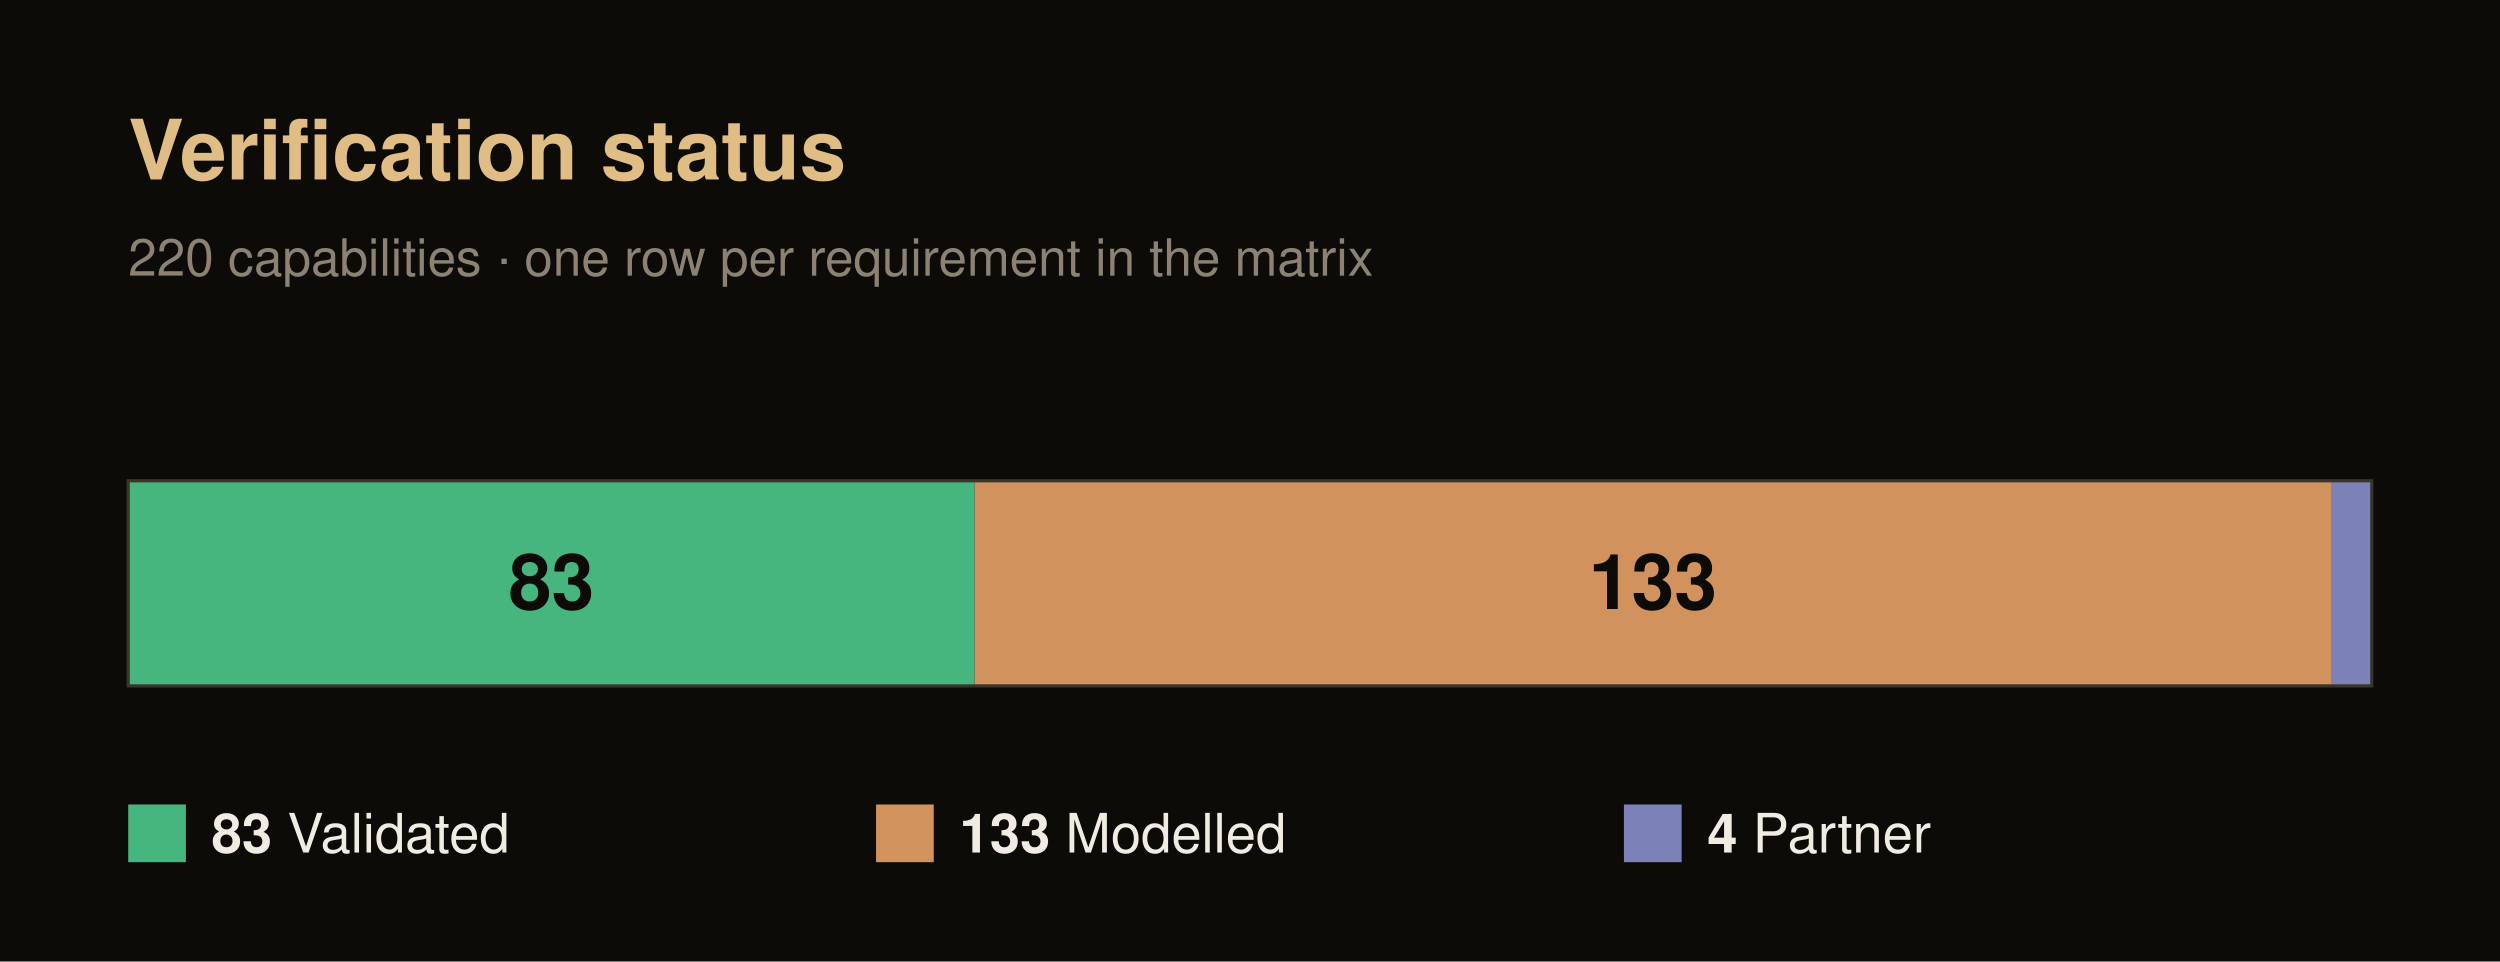
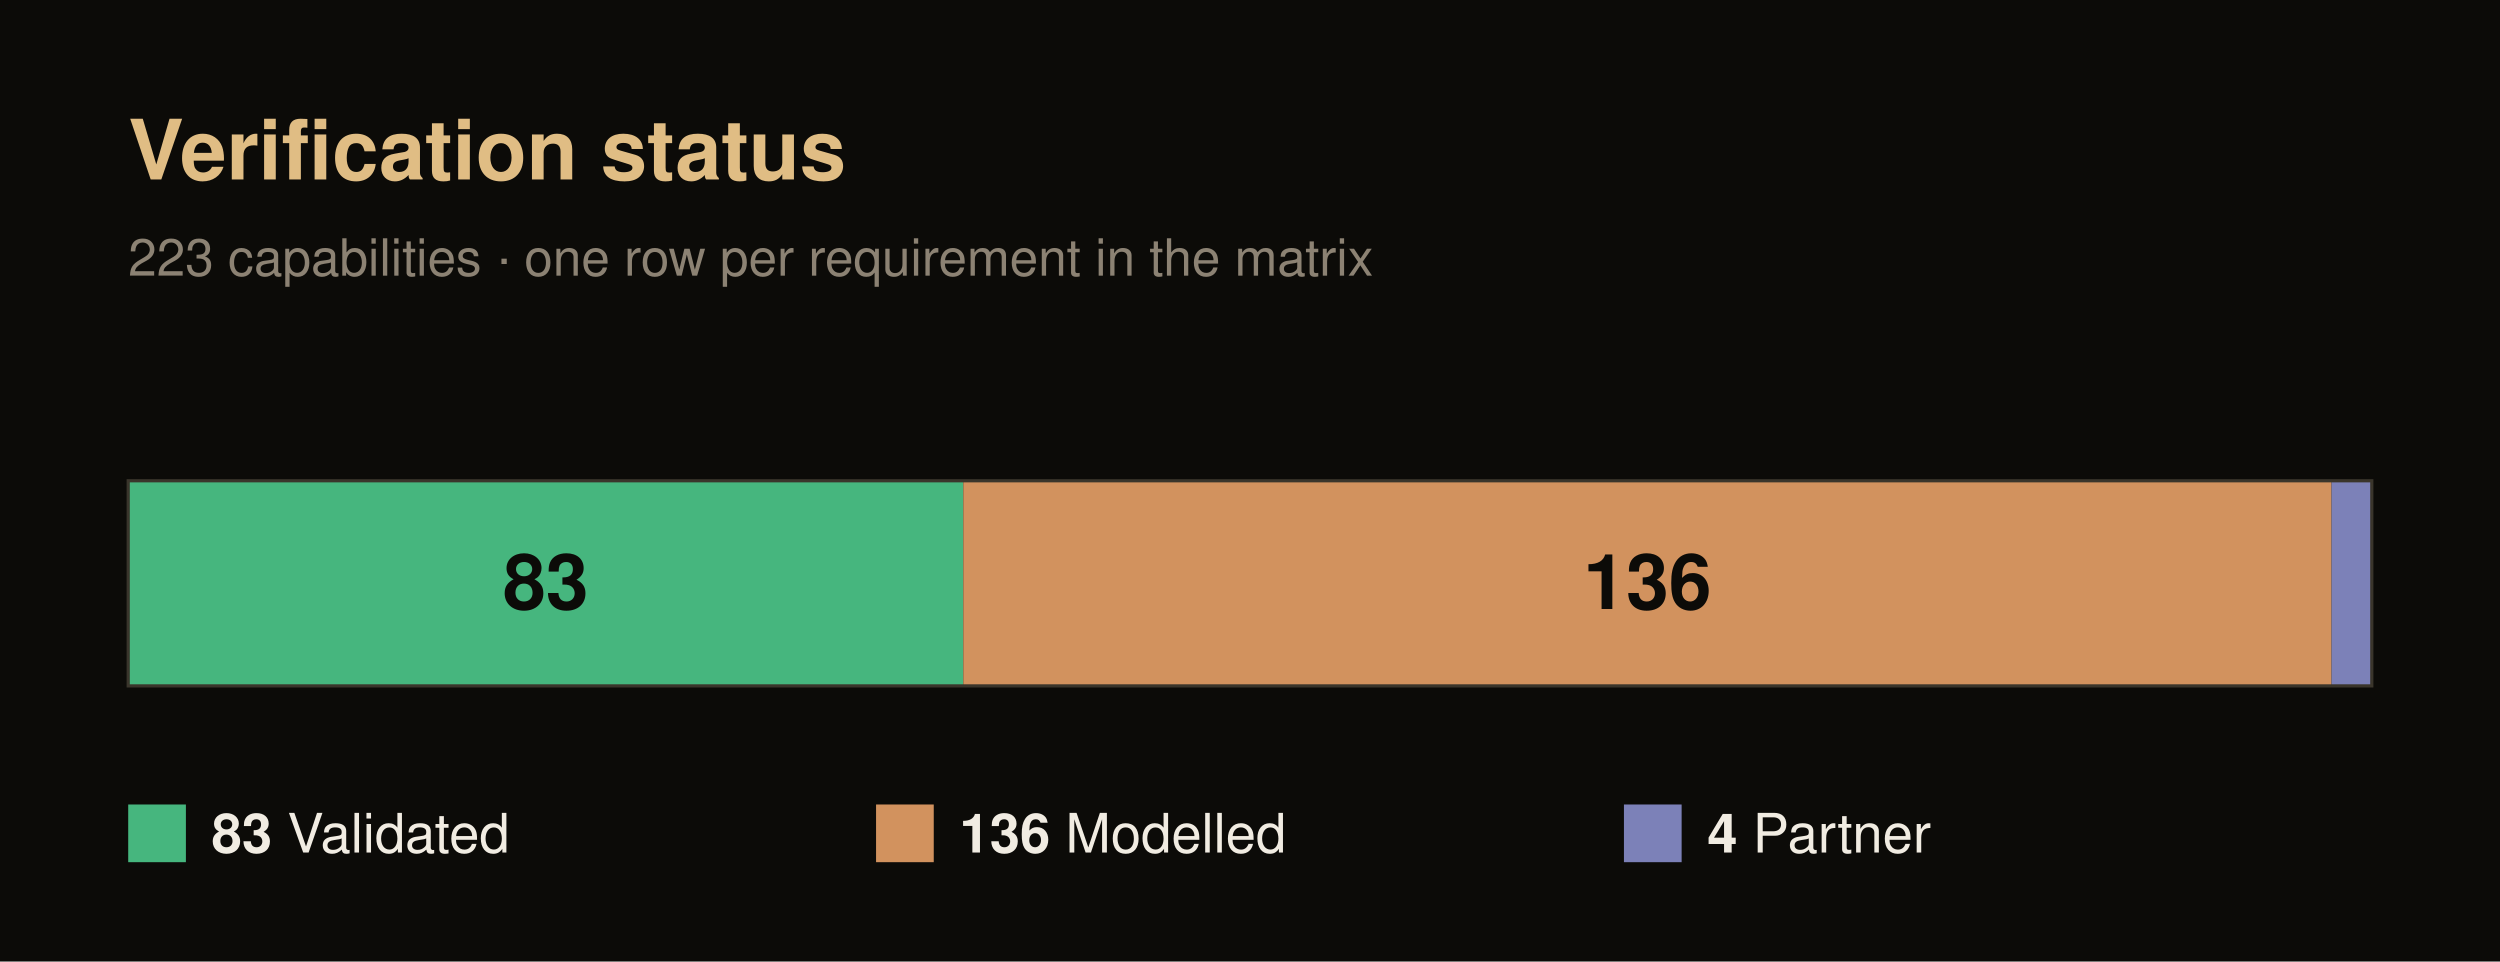
<svg xmlns="http://www.w3.org/2000/svg" width="780" height="300" viewBox="0 0 780 300" font-family="Helvetica, Arial, sans-serif">
  <rect x="0" y="0" width="780" height="300" fill="#0c0b08" />
  <text x="40" y="56" font-size="26" font-weight="700" fill="#e0bd84">Verification status</text>
-   <text x="40" y="86" font-size="16" fill="#8c8273">220 capabilities · one row per requirement in the matrix</text>
-   <rect x="40" y="150" width="264.09" height="64" fill="#46b67e" />
-   <text x="172.05" y="190" font-size="24" font-weight="700" fill="#0c0b08" text-anchor="middle">83</text>
-   <rect x="304.09" y="150" width="423.18" height="64" fill="#d2925e" />
-   <text x="515.68" y="190" font-size="24" font-weight="700" fill="#0c0b08" text-anchor="middle">133</text>
-   <rect x="727.27" y="150" width="12.73" height="64" fill="#7c81b8" />
+   <text x="40" y="86" font-size="16" fill="#8c8273">223 capabilities · one row per requirement in the matrix</text>
+   <rect x="40" y="150" width="260.54" height="64" fill="#46b67e" />
+   <text x="170.27" y="190" font-size="24" font-weight="700" fill="#0c0b08" text-anchor="middle">83</text>
+   <rect x="300.54" y="150" width="426.91" height="64" fill="#d2925e" />
+   <text x="513.99" y="190" font-size="24" font-weight="700" fill="#0c0b08" text-anchor="middle">136</text>
+   <rect x="727.44" y="150" width="12.56" height="64" fill="#7c81b8" />
  <rect x="40" y="150" width="700" height="64" fill="none" stroke="#3a352b" stroke-width="1" />
  <rect x="40" y="251" width="18" height="18" fill="#46b67e" />
  <text x="66" y="266" font-size="17" fill="#f1ece2">
    <tspan font-weight="700">83</tspan> Validated</text>
  <rect x="273.33" y="251" width="18" height="18" fill="#d2925e" />
  <text x="299.33" y="266" font-size="17" fill="#f1ece2">
-     <tspan font-weight="700">133</tspan> Modelled</text>
+     <tspan font-weight="700">136</tspan> Modelled</text>
  <rect x="506.67" y="251" width="18" height="18" fill="#7c81b8" />
  <text x="532.67" y="266" font-size="17" fill="#f1ece2">
    <tspan font-weight="700">4</tspan> Partner</text>
</svg>
